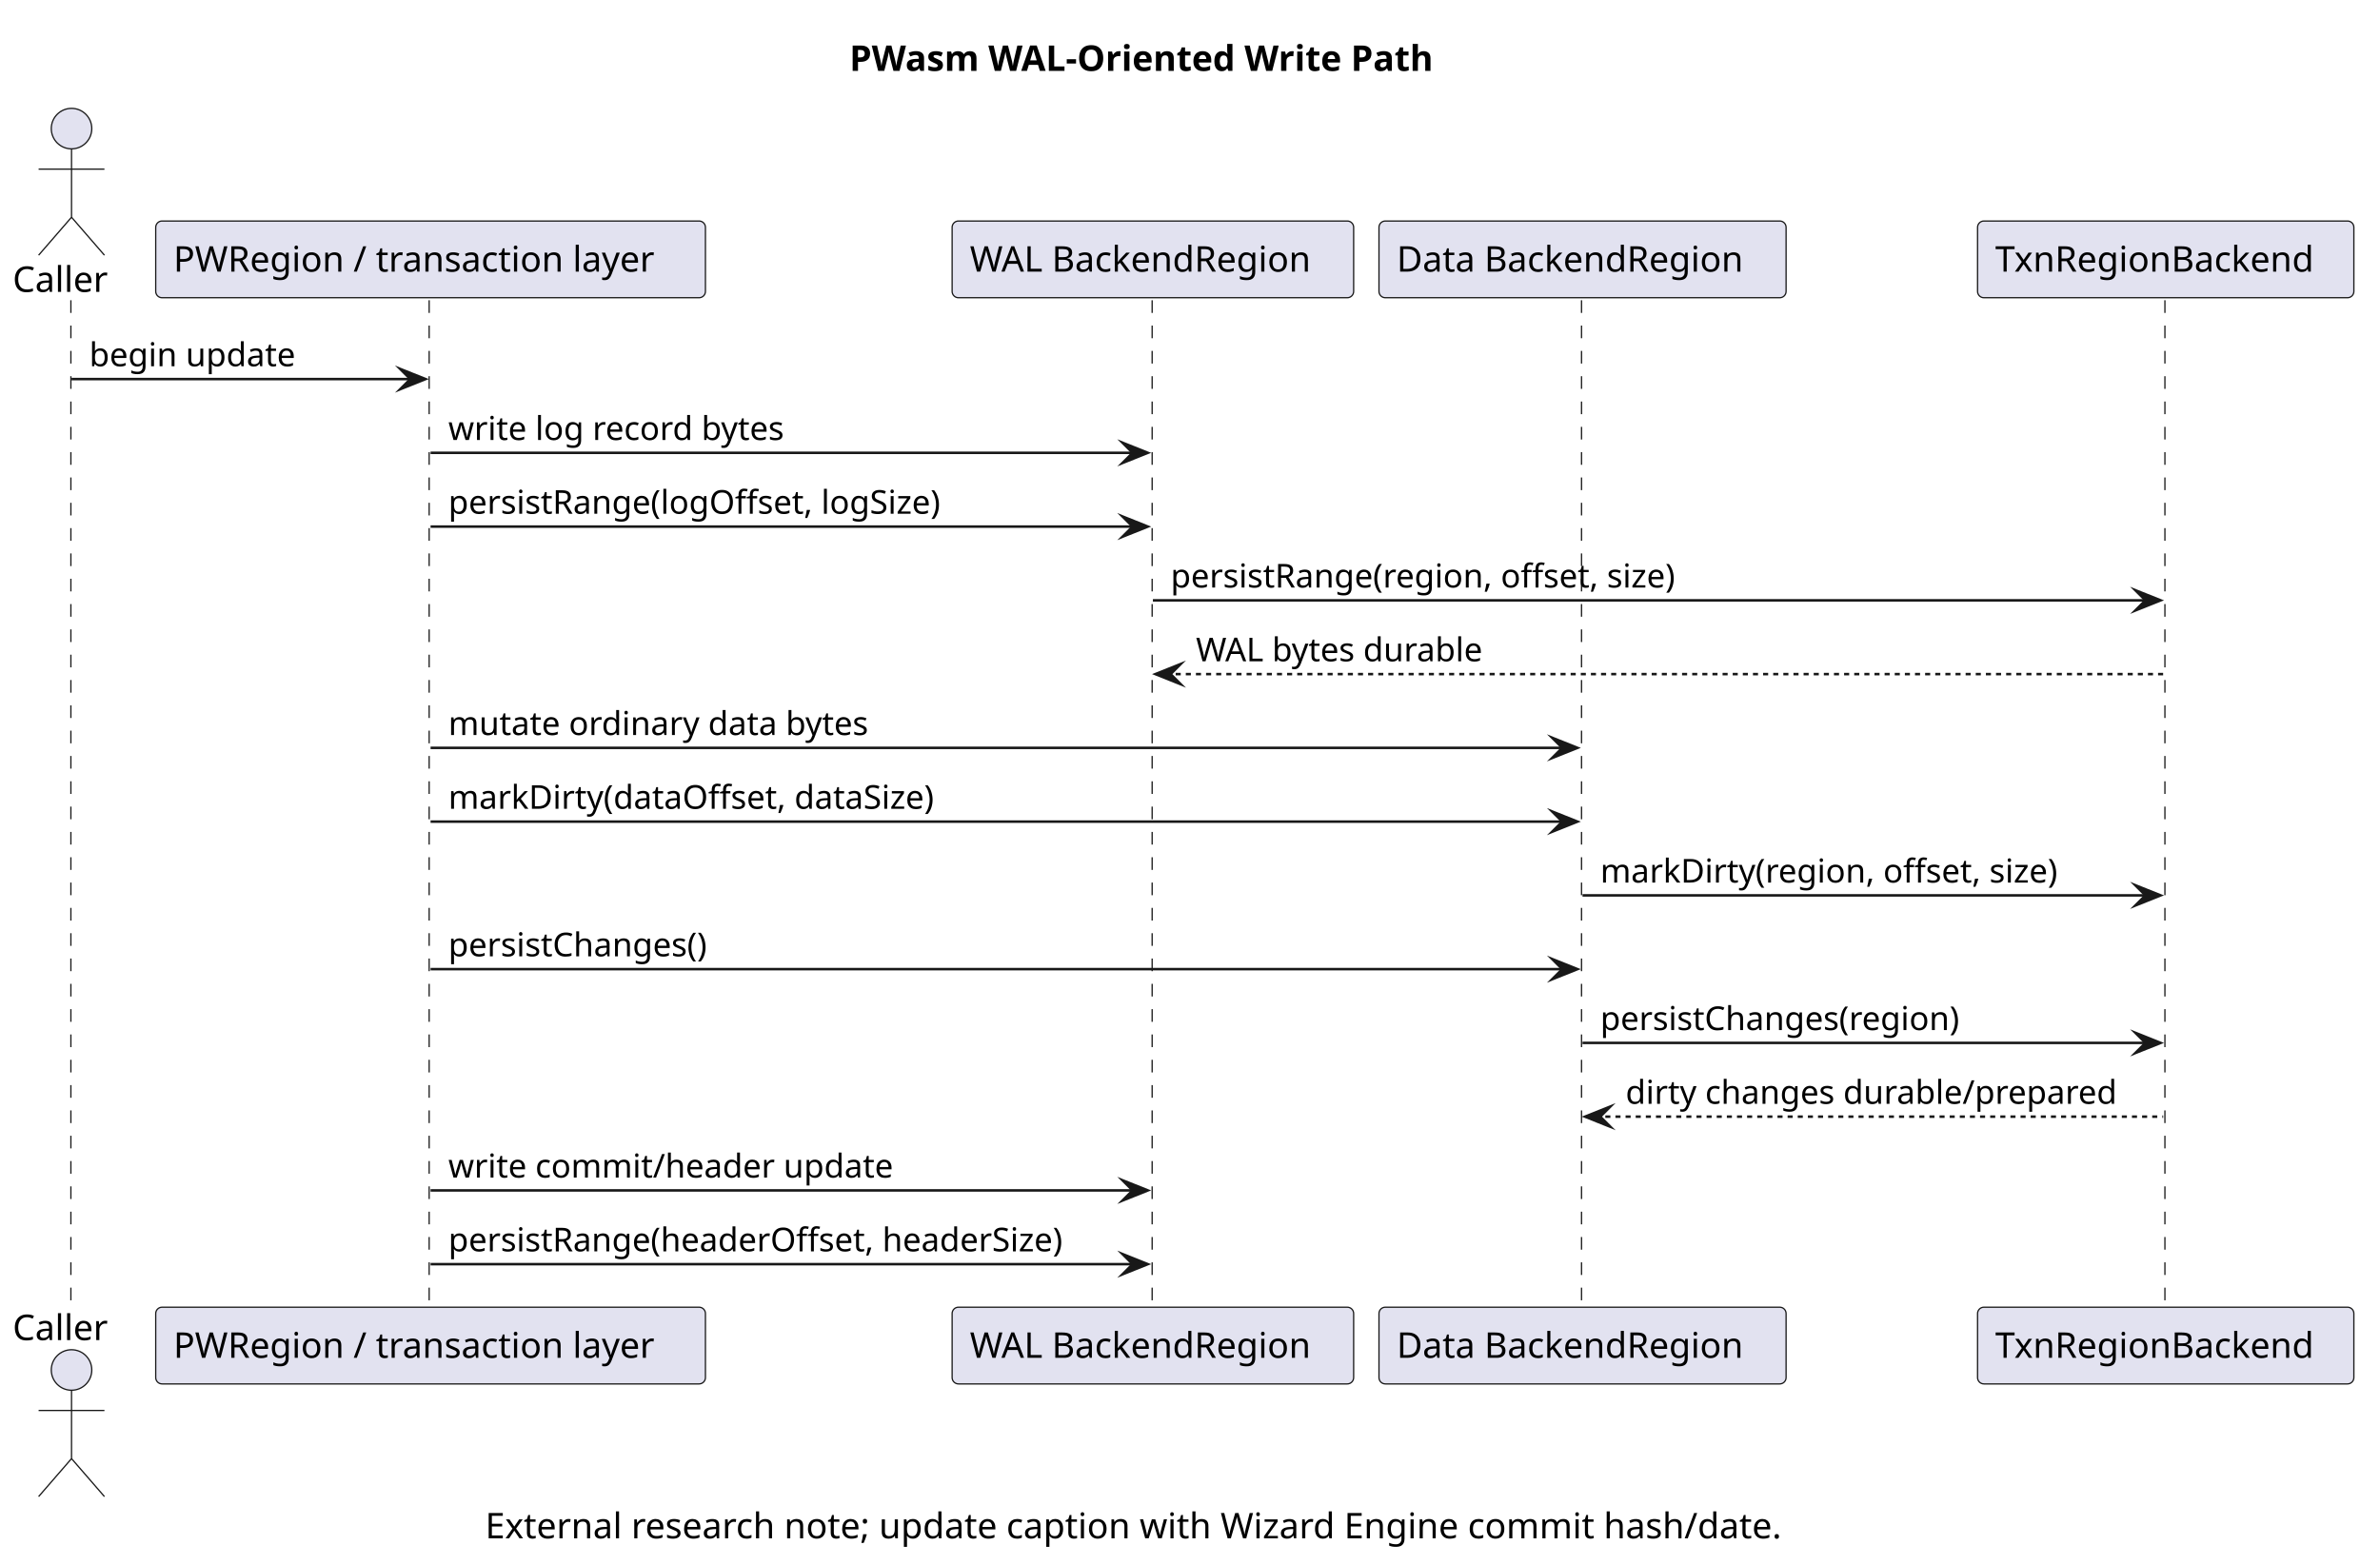
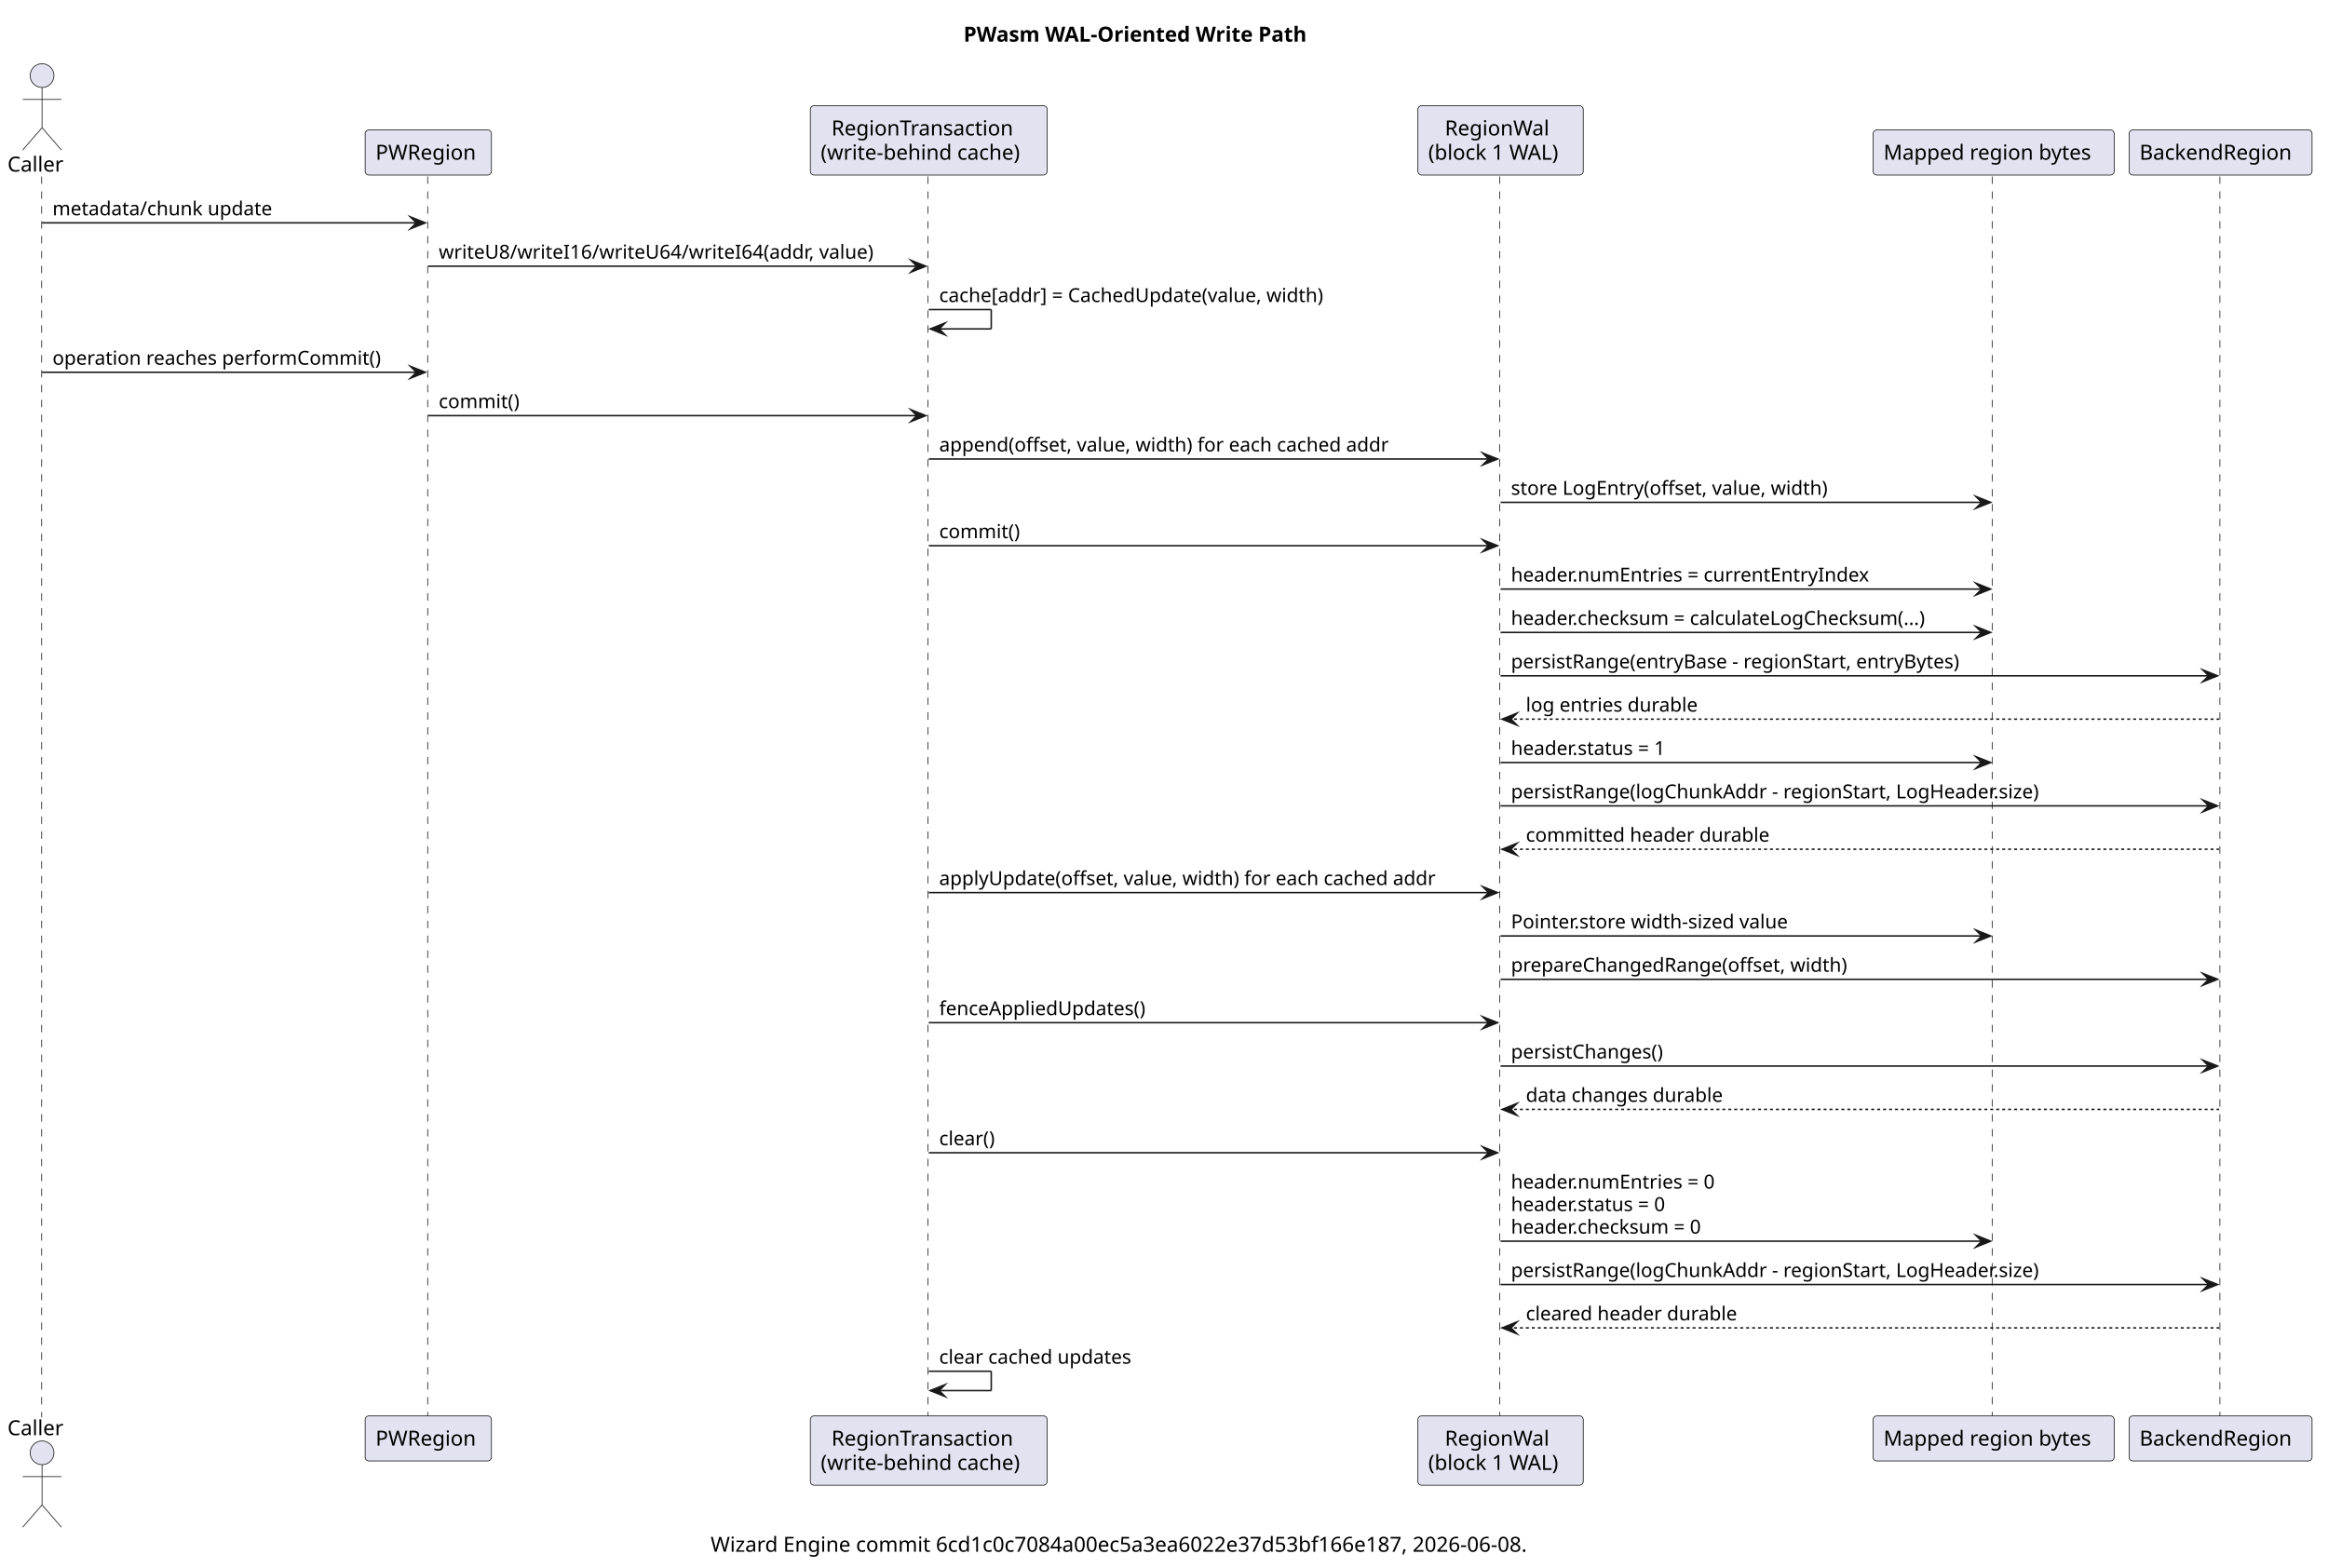
- <svg xmlns="http://www.w3.org/2000/svg" contentStyleType="text/css" data-diagram-type="SEQUENCE" height="618px" preserveAspectRatio="none" style="width:940px;height:618px;background:#FFFFFF;" version="1.1" viewBox="0 0 940 618" width="940px" zoomAndPan="magnify">
+ <svg xmlns="http://www.w3.org/2000/svg" contentStyleType="text/css" data-diagram-type="SEQUENCE" height="1053px" preserveAspectRatio="none" style="width:1564px;height:1053px;background:#FFFFFF;" version="1.1" viewBox="0 0 1564 1053" width="1564px" zoomAndPan="magnify">
  <defs />
  <g>
    <g class="title" data-source-line="3">
-       <text fill="#000000" font-family="sans-serif" font-size="14" font-weight="700" lengthAdjust="spacing" textLength="262.678" x="335.5" y="27.995">PWasm WAL-Oriented Write Path</text>
+       <text fill="#000000" font-family="sans-serif" font-size="14" font-weight="700" lengthAdjust="spacing" textLength="262.678" x="647.304" y="27.995">PWasm WAL-Oriented Write Path</text>
    </g>
    <g class="participant-lifeline" data-entity-uid="part1" data-qualified-name="Caller" data-source-line="6" id="part1-lifeline">
      <g>
-         <rect fill="#000000" fill-opacity="0" height="398.727" width="8" x="24.252" y="118.594" />
-         <line style="stroke:#181818;stroke-width:0.5;stroke-dasharray:5,5;" x1="28" x2="28" y1="118.594" y2="517.32" />
+         <rect fill="#000000" fill-opacity="0" height="833.719" width="8" x="24.252" y="118.594" />
+         <line style="stroke:#181818;stroke-width:0.5;stroke-dasharray:5,5;" x1="28" x2="28" y1="118.594" y2="952.312" />
      </g>
    </g>
    <g class="participant-lifeline" data-entity-uid="part2" data-qualified-name="PW" data-source-line="7" id="part2-lifeline">
      <g>
-         <rect fill="#000000" fill-opacity="0" height="398.727" width="8" x="166.061" y="118.594" />
-         <line style="stroke:#181818;stroke-width:0.5;stroke-dasharray:5,5;" x1="169.503" x2="169.503" y1="118.594" y2="517.32" />
-       </g>
-     </g>
-     <g class="participant-lifeline" data-entity-uid="part3" data-qualified-name="WALRegion" data-source-line="8" id="part3-lifeline">
-       <g>
-         <rect fill="#000000" fill-opacity="0" height="398.727" width="8" x="451.343" y="118.594" />
-         <line style="stroke:#181818;stroke-width:0.5;stroke-dasharray:5,5;" x1="455.05" x2="455.05" y1="118.594" y2="517.32" />
-       </g>
-     </g>
-     <g class="participant-lifeline" data-entity-uid="part4" data-qualified-name="DataRegion" data-source-line="9" id="part4-lifeline">
-       <g>
-         <rect fill="#000000" fill-opacity="0" height="398.727" width="8" x="621.034" y="118.594" />
-         <line style="stroke:#181818;stroke-width:0.5;stroke-dasharray:5,5;" x1="624.637" x2="624.637" y1="118.594" y2="517.32" />
-       </g>
-     </g>
-     <g class="participant-lifeline" data-entity-uid="part5" data-qualified-name="Backend" data-source-line="10" id="part5-lifeline">
-       <g>
-         <rect fill="#000000" fill-opacity="0" height="398.727" width="8" x="851.365" y="118.594" />
-         <line style="stroke:#181818;stroke-width:0.5;stroke-dasharray:5,5;" x1="855.051" x2="855.051" y1="118.594" y2="517.32" />
+         <rect fill="#000000" fill-opacity="0" height="833.719" width="8" x="283.743" y="118.594" />
+         <line style="stroke:#181818;stroke-width:0.5;stroke-dasharray:5,5;" x1="287.323" x2="287.323" y1="118.594" y2="952.312" />
+       </g>
+     </g>
+     <g class="participant-lifeline" data-entity-uid="part3" data-qualified-name="Txn" data-source-line="8" id="part3-lifeline">
+       <g>
+         <rect fill="#000000" fill-opacity="0" height="833.719" width="8" x="619.946" y="118.594" />
+         <line style="stroke:#181818;stroke-width:0.5;stroke-dasharray:5,5;" x1="623.393" x2="623.393" y1="118.594" y2="952.312" />
+       </g>
+     </g>
+     <g class="participant-lifeline" data-entity-uid="part4" data-qualified-name="WAL" data-source-line="9" id="part4-lifeline">
+       <g>
+         <rect fill="#000000" fill-opacity="0" height="833.719" width="8" x="1004.112" y="118.594" />
+         <line style="stroke:#181818;stroke-width:0.5;stroke-dasharray:5,5;" x1="1007.563" x2="1007.563" y1="118.594" y2="952.312" />
+       </g>
+     </g>
+     <g class="participant-lifeline" data-entity-uid="part5" data-qualified-name="Bytes" data-source-line="10" id="part5-lifeline">
+       <g>
+         <rect fill="#000000" fill-opacity="0" height="833.719" width="8" x="1335.377" y="118.594" />
+         <line style="stroke:#181818;stroke-width:0.5;stroke-dasharray:5,5;" x1="1338.385" x2="1338.385" y1="118.594" y2="952.312" />
+       </g>
+     </g>
+     <g class="participant-lifeline" data-entity-uid="part6" data-qualified-name="BackendRegion" data-source-line="11" id="part6-lifeline">
+       <g>
+         <rect fill="#000000" fill-opacity="0" height="833.719" width="8" x="1487.828" y="118.594" />
+         <line style="stroke:#181818;stroke-width:0.5;stroke-dasharray:5,5;" x1="1491.369" x2="1491.369" y1="118.594" y2="952.312" />
      </g>
    </g>
    <g class="participant participant-head" data-entity-uid="part1" data-qualified-name="Caller" data-source-line="6" id="part1-head">
      <text fill="#000000" font-family="sans-serif" font-size="14" lengthAdjust="spacing" textLength="40.503" x="5" y="115.292">Caller</text>
      <ellipse cx="28.252" cy="50.797" fill="#E2E2F0" rx="8" ry="8" style="stroke:#181818;stroke-width:0.5;" />
      <path d="M28.252,58.797 L28.252,85.797 M15.252,66.797 L41.252,66.797 M28.252,85.797 L15.252,100.797 M28.252,85.797 L41.252,100.797" fill="none" style="stroke:#181818;stroke-width:0.5;" />
    </g>
    <g class="participant participant-tail" data-entity-uid="part1" data-qualified-name="Caller" data-source-line="6" id="part1-tail">
-       <text fill="#000000" font-family="sans-serif" font-size="14" lengthAdjust="spacing" textLength="40.503" x="5" y="529.315">Caller</text>
-       <ellipse cx="28.252" cy="541.117" fill="#E2E2F0" rx="8" ry="8" style="stroke:#181818;stroke-width:0.5;" />
-       <path d="M28.252,549.117 L28.252,576.117 M15.252,557.117 L41.252,557.117 M28.252,576.117 L15.252,591.117 M28.252,576.117 L41.252,591.117" fill="none" style="stroke:#181818;stroke-width:0.5;" />
+       <text fill="#000000" font-family="sans-serif" font-size="14" lengthAdjust="spacing" textLength="40.503" x="5" y="964.308">Caller</text>
+       <ellipse cx="28.252" cy="976.109" fill="#E2E2F0" rx="8" ry="8" style="stroke:#181818;stroke-width:0.5;" />
+       <path d="M28.252,984.109 L28.252,1011.109 M15.252,992.109 L41.252,992.109 M28.252,1011.109 L15.252,1026.109 M28.252,1011.109 L41.252,1026.109" fill="none" style="stroke:#181818;stroke-width:0.5;" />
    </g>
    <g class="participant participant-head" data-entity-uid="part2" data-qualified-name="PW" data-source-line="7" id="part2-head">
-       <rect fill="#E2E2F0" height="30.297" rx="2.5" ry="2.5" style="stroke:#181818;stroke-width:0.5;" width="217.116" x="61.503" y="87.297" />
-       <text fill="#000000" font-family="sans-serif" font-size="14" lengthAdjust="spacing" textLength="203.116" x="68.503" y="107.292">PWRegion / transaction layer</text>
+       <rect fill="#E2E2F0" height="30.297" rx="2.5" ry="2.5" style="stroke:#181818;stroke-width:0.5;" width="84.841" x="245.323" y="87.297" />
+       <text fill="#000000" font-family="sans-serif" font-size="14" lengthAdjust="spacing" textLength="70.841" x="252.323" y="107.292">PWRegion</text>
    </g>
    <g class="participant participant-tail" data-entity-uid="part2" data-qualified-name="PW" data-source-line="7" id="part2-tail">
-       <rect fill="#E2E2F0" height="30.297" rx="2.5" ry="2.5" style="stroke:#181818;stroke-width:0.5;" width="217.116" x="61.503" y="516.32" />
-       <text fill="#000000" font-family="sans-serif" font-size="14" lengthAdjust="spacing" textLength="203.116" x="68.503" y="536.315">PWRegion / transaction layer</text>
-     </g>
-     <g class="participant participant-head" data-entity-uid="part3" data-qualified-name="WALRegion" data-source-line="8" id="part3-head">
-       <rect fill="#E2E2F0" height="30.297" rx="2.5" ry="2.5" style="stroke:#181818;stroke-width:0.5;" width="158.587" x="376.05" y="87.297" />
-       <text fill="#000000" font-family="sans-serif" font-size="14" lengthAdjust="spacing" textLength="144.587" x="383.05" y="107.292">WAL BackendRegion</text>
-     </g>
-     <g class="participant participant-tail" data-entity-uid="part3" data-qualified-name="WALRegion" data-source-line="8" id="part3-tail">
-       <rect fill="#E2E2F0" height="30.297" rx="2.5" ry="2.5" style="stroke:#181818;stroke-width:0.5;" width="158.587" x="376.05" y="516.32" />
-       <text fill="#000000" font-family="sans-serif" font-size="14" lengthAdjust="spacing" textLength="144.587" x="383.05" y="536.315">WAL BackendRegion</text>
-     </g>
-     <g class="participant participant-head" data-entity-uid="part4" data-qualified-name="DataRegion" data-source-line="9" id="part4-head">
-       <rect fill="#E2E2F0" height="30.297" rx="2.5" ry="2.5" style="stroke:#181818;stroke-width:0.5;" width="160.795" x="544.637" y="87.297" />
-       <text fill="#000000" font-family="sans-serif" font-size="14" lengthAdjust="spacing" textLength="146.795" x="551.637" y="107.292">Data BackendRegion</text>
-     </g>
-     <g class="participant participant-tail" data-entity-uid="part4" data-qualified-name="DataRegion" data-source-line="9" id="part4-tail">
-       <rect fill="#E2E2F0" height="30.297" rx="2.5" ry="2.5" style="stroke:#181818;stroke-width:0.5;" width="160.795" x="544.637" y="516.32" />
-       <text fill="#000000" font-family="sans-serif" font-size="14" lengthAdjust="spacing" textLength="146.795" x="551.637" y="536.315">Data BackendRegion</text>
-     </g>
-     <g class="participant participant-head" data-entity-uid="part5" data-qualified-name="Backend" data-source-line="10" id="part5-head">
-       <rect fill="#E2E2F0" height="30.297" rx="2.5" ry="2.5" style="stroke:#181818;stroke-width:0.5;" width="148.627" x="781.051" y="87.297" />
-       <text fill="#000000" font-family="sans-serif" font-size="14" lengthAdjust="spacing" textLength="134.627" x="788.051" y="107.292">TxnRegionBackend</text>
-     </g>
-     <g class="participant participant-tail" data-entity-uid="part5" data-qualified-name="Backend" data-source-line="10" id="part5-tail">
-       <rect fill="#E2E2F0" height="30.297" rx="2.5" ry="2.5" style="stroke:#181818;stroke-width:0.5;" width="148.627" x="781.051" y="516.32" />
-       <text fill="#000000" font-family="sans-serif" font-size="14" lengthAdjust="spacing" textLength="134.627" x="788.051" y="536.315">TxnRegionBackend</text>
-     </g>
-     <g class="message" data-entity-1="part1" data-entity-2="part2" data-source-line="12" id="msg1">
-       <polygon fill="#181818" points="158.061,145.727,168.061,149.727,158.061,153.727,162.061,149.727" style="stroke:#181818;stroke-width:1;stroke-linejoin:miter;stroke-miterlimit:10;" />
-       <line style="stroke:#181818;stroke-width:1;" x1="28.252" x2="164.061" y1="149.727" y2="149.727" />
-       <text fill="#000000" font-family="sans-serif" font-size="13" lengthAdjust="spacing" textLength="86.29" x="35.252" y="144.661">begin update</text>
+       <rect fill="#E2E2F0" height="30.297" rx="2.5" ry="2.5" style="stroke:#181818;stroke-width:0.5;" width="84.841" x="245.323" y="951.312" />
+       <text fill="#000000" font-family="sans-serif" font-size="14" lengthAdjust="spacing" textLength="70.841" x="252.323" y="971.308">PWRegion</text>
+     </g>
+     <g class="participant participant-head" data-entity-uid="part3" data-qualified-name="Txn" data-source-line="8" id="part3-head">
+       <rect fill="#E2E2F0" height="46.594" rx="2.5" ry="2.5" style="stroke:#181818;stroke-width:0.5;" width="159.106" x="544.393" y="71" />
+       <text fill="#000000" font-family="sans-serif" font-size="14" lengthAdjust="spacing" textLength="130.703" x="558.595" y="90.995">RegionTransaction</text>
+       <text fill="#000000" font-family="sans-serif" font-size="14" lengthAdjust="spacing" textLength="145.106" x="551.393" y="107.292">(write-behind cache)</text>
+     </g>
+     <g class="participant participant-tail" data-entity-uid="part3" data-qualified-name="Txn" data-source-line="8" id="part3-tail">
+       <rect fill="#E2E2F0" height="46.594" rx="2.5" ry="2.5" style="stroke:#181818;stroke-width:0.5;" width="159.106" x="544.393" y="951.312" />
+       <text fill="#000000" font-family="sans-serif" font-size="14" lengthAdjust="spacing" textLength="130.703" x="558.595" y="971.308">RegionTransaction</text>
+       <text fill="#000000" font-family="sans-serif" font-size="14" lengthAdjust="spacing" textLength="145.106" x="551.393" y="987.605">(write-behind cache)</text>
+     </g>
+     <g class="participant participant-head" data-entity-uid="part4" data-qualified-name="WAL" data-source-line="9" id="part4-head">
+       <rect fill="#E2E2F0" height="46.594" rx="2.5" ry="2.5" style="stroke:#181818;stroke-width:0.5;" width="111.098" x="952.563" y="71" />
+       <text fill="#000000" font-family="sans-serif" font-size="14" lengthAdjust="spacing" textLength="74.867" x="970.679" y="90.995">RegionWal</text>
+       <text fill="#000000" font-family="sans-serif" font-size="14" lengthAdjust="spacing" textLength="97.098" x="959.563" y="107.292">(block 1 WAL)</text>
+     </g>
+     <g class="participant participant-tail" data-entity-uid="part4" data-qualified-name="WAL" data-source-line="9" id="part4-tail">
+       <rect fill="#E2E2F0" height="46.594" rx="2.5" ry="2.5" style="stroke:#181818;stroke-width:0.5;" width="111.098" x="952.563" y="951.312" />
+       <text fill="#000000" font-family="sans-serif" font-size="14" lengthAdjust="spacing" textLength="74.867" x="970.679" y="971.308">RegionWal</text>
+       <text fill="#000000" font-family="sans-serif" font-size="14" lengthAdjust="spacing" textLength="97.098" x="959.563" y="987.605">(block 1 WAL)</text>
+     </g>
+     <g class="participant participant-head" data-entity-uid="part5" data-qualified-name="Bytes" data-source-line="10" id="part5-head">
+       <rect fill="#E2E2F0" height="30.297" rx="2.5" ry="2.5" style="stroke:#181818;stroke-width:0.5;" width="161.984" x="1258.385" y="87.297" />
+       <text fill="#000000" font-family="sans-serif" font-size="14" lengthAdjust="spacing" textLength="147.984" x="1265.385" y="107.292">Mapped region bytes</text>
+     </g>
+     <g class="participant participant-tail" data-entity-uid="part5" data-qualified-name="Bytes" data-source-line="10" id="part5-tail">
+       <rect fill="#E2E2F0" height="30.297" rx="2.5" ry="2.5" style="stroke:#181818;stroke-width:0.5;" width="161.984" x="1258.385" y="951.312" />
+       <text fill="#000000" font-family="sans-serif" font-size="14" lengthAdjust="spacing" textLength="147.984" x="1265.385" y="971.308">Mapped region bytes</text>
+     </g>
+     <g class="participant participant-head" data-entity-uid="part6" data-qualified-name="BackendRegion" data-source-line="11" id="part6-head">
+       <rect fill="#E2E2F0" height="30.297" rx="2.5" ry="2.5" style="stroke:#181818;stroke-width:0.5;" width="122.917" x="1430.369" y="87.297" />
+       <text fill="#000000" font-family="sans-serif" font-size="14" lengthAdjust="spacing" textLength="108.917" x="1437.369" y="107.292">BackendRegion</text>
+     </g>
+     <g class="participant participant-tail" data-entity-uid="part6" data-qualified-name="BackendRegion" data-source-line="11" id="part6-tail">
+       <rect fill="#E2E2F0" height="30.297" rx="2.5" ry="2.5" style="stroke:#181818;stroke-width:0.5;" width="122.917" x="1430.369" y="951.312" />
+       <text fill="#000000" font-family="sans-serif" font-size="14" lengthAdjust="spacing" textLength="108.917" x="1437.369" y="971.308">BackendRegion</text>
+     </g>
+     <g class="message" data-entity-1="part1" data-entity-2="part2" data-source-line="13" id="msg1">
+       <polygon fill="#181818" points="275.743,145.727,285.743,149.727,275.743,153.727,279.743,149.727" style="stroke:#181818;stroke-width:1;stroke-linejoin:miter;stroke-miterlimit:10;" />
+       <line style="stroke:#181818;stroke-width:1;" x1="28.252" x2="281.743" y1="149.727" y2="149.727" />
+       <text fill="#000000" font-family="sans-serif" font-size="13" lengthAdjust="spacing" textLength="156.717" x="35.252" y="144.661">metadata/chunk update</text>
    </g>
    <g class="message" data-entity-1="part2" data-entity-2="part3" data-source-line="14" id="msg2">
-       <polygon fill="#181818" points="443.343,174.859,453.343,178.859,443.343,182.859,447.343,178.859" style="stroke:#181818;stroke-width:1;stroke-linejoin:miter;stroke-miterlimit:10;" />
-       <line style="stroke:#181818;stroke-width:1;" x1="170.061" x2="449.343" y1="178.859" y2="178.859" />
-       <text fill="#000000" font-family="sans-serif" font-size="13" lengthAdjust="spacing" textLength="142.752" x="177.061" y="173.793">write log record bytes</text>
-     </g>
-     <g class="message" data-entity-1="part2" data-entity-2="part3" data-source-line="15" id="msg3">
-       <polygon fill="#181818" points="443.343,203.992,453.343,207.992,443.343,211.992,447.343,207.992" style="stroke:#181818;stroke-width:1;stroke-linejoin:miter;stroke-miterlimit:10;" />
-       <line style="stroke:#181818;stroke-width:1;" x1="170.061" x2="449.343" y1="207.992" y2="207.992" />
-       <text fill="#000000" font-family="sans-serif" font-size="13" lengthAdjust="spacing" textLength="209.32" x="177.061" y="202.926">persistRange(logOffset, logSize)</text>
-     </g>
-     <g class="message" data-entity-1="part3" data-entity-2="part5" data-source-line="16" id="msg4">
-       <polygon fill="#181818" points="843.365,233.125,853.365,237.125,843.365,241.125,847.365,237.125" style="stroke:#181818;stroke-width:1;stroke-linejoin:miter;stroke-miterlimit:10;" />
-       <line style="stroke:#181818;stroke-width:1;" x1="455.343" x2="849.365" y1="237.125" y2="237.125" />
-       <text fill="#000000" font-family="sans-serif" font-size="13" lengthAdjust="spacing" textLength="215.592" x="462.343" y="232.059">persistRange(region, offset, size)</text>
-     </g>
-     <g class="message" data-entity-1="part5" data-entity-2="part3" data-source-line="17" id="msg5">
-       <polygon fill="#181818" points="466.343,262.258,456.343,266.258,466.343,270.258,462.343,266.258" style="stroke:#181818;stroke-width:1;stroke-linejoin:miter;stroke-miterlimit:10;" />
-       <line style="stroke:#181818;stroke-width:1;stroke-dasharray:2,2;" x1="460.343" x2="854.365" y1="266.258" y2="266.258" />
-       <text fill="#000000" font-family="sans-serif" font-size="13" lengthAdjust="spacing" textLength="122.732" x="472.343" y="261.192">WAL bytes durable</text>
-     </g>
-     <g class="message" data-entity-1="part2" data-entity-2="part4" data-source-line="19" id="msg6">
-       <polygon fill="#181818" points="613.034,291.391,623.034,295.391,613.034,299.391,617.034,295.391" style="stroke:#181818;stroke-width:1;stroke-linejoin:miter;stroke-miterlimit:10;" />
-       <line style="stroke:#181818;stroke-width:1;" x1="170.061" x2="619.034" y1="295.391" y2="295.391" />
-       <text fill="#000000" font-family="sans-serif" font-size="13" lengthAdjust="spacing" textLength="178.959" x="177.061" y="290.325">mutate ordinary data bytes</text>
-     </g>
-     <g class="message" data-entity-1="part2" data-entity-2="part4" data-source-line="20" id="msg7">
-       <polygon fill="#181818" points="613.034,320.523,623.034,324.523,613.034,328.523,617.034,324.523" style="stroke:#181818;stroke-width:1;stroke-linejoin:miter;stroke-miterlimit:10;" />
-       <line style="stroke:#181818;stroke-width:1;" x1="170.061" x2="619.034" y1="324.523" y2="324.523" />
-       <text fill="#000000" font-family="sans-serif" font-size="13" lengthAdjust="spacing" textLength="208.171" x="177.061" y="319.457">markDirty(dataOffset, dataSize)</text>
-     </g>
-     <g class="message" data-entity-1="part4" data-entity-2="part5" data-source-line="21" id="msg8">
-       <polygon fill="#181818" points="843.365,349.656,853.365,353.656,843.365,357.656,847.365,353.656" style="stroke:#181818;stroke-width:1;stroke-linejoin:miter;stroke-miterlimit:10;" />
-       <line style="stroke:#181818;stroke-width:1;" x1="625.034" x2="849.365" y1="353.656" y2="353.656" />
-       <text fill="#000000" font-family="sans-serif" font-size="13" lengthAdjust="spacing" textLength="195.514" x="632.034" y="348.59">markDirty(region, offset, size)</text>
-     </g>
-     <g class="message" data-entity-1="part2" data-entity-2="part4" data-source-line="23" id="msg9">
-       <polygon fill="#181818" points="613.034,378.789,623.034,382.789,613.034,386.789,617.034,382.789" style="stroke:#181818;stroke-width:1;stroke-linejoin:miter;stroke-miterlimit:10;" />
-       <line style="stroke:#181818;stroke-width:1;" x1="170.061" x2="619.034" y1="382.789" y2="382.789" />
-       <text fill="#000000" font-family="sans-serif" font-size="13" lengthAdjust="spacing" textLength="110.538" x="177.061" y="377.723">persistChanges()</text>
-     </g>
-     <g class="message" data-entity-1="part4" data-entity-2="part5" data-source-line="24" id="msg10">
-       <polygon fill="#181818" points="843.365,407.922,853.365,411.922,843.365,415.922,847.365,411.922" style="stroke:#181818;stroke-width:1;stroke-linejoin:miter;stroke-miterlimit:10;" />
-       <line style="stroke:#181818;stroke-width:1;" x1="625.034" x2="849.365" y1="411.922" y2="411.922" />
-       <text fill="#000000" font-family="sans-serif" font-size="13" lengthAdjust="spacing" textLength="151.938" x="632.034" y="406.856">persistChanges(region)</text>
-     </g>
-     <g class="message" data-entity-1="part5" data-entity-2="part4" data-source-line="25" id="msg11">
-       <polygon fill="#181818" points="636.034,437.055,626.034,441.055,636.034,445.055,632.034,441.055" style="stroke:#181818;stroke-width:1;stroke-linejoin:miter;stroke-miterlimit:10;" />
-       <line style="stroke:#181818;stroke-width:1;stroke-dasharray:2,2;" x1="630.034" x2="854.365" y1="441.055" y2="441.055" />
-       <text fill="#000000" font-family="sans-serif" font-size="13" lengthAdjust="spacing" textLength="206.331" x="642.034" y="435.989">dirty changes durable/prepared</text>
-     </g>
-     <g class="message" data-entity-1="part2" data-entity-2="part3" data-source-line="27" id="msg12">
-       <polygon fill="#181818" points="443.343,466.188,453.343,470.188,443.343,474.188,447.343,470.188" style="stroke:#181818;stroke-width:1;stroke-linejoin:miter;stroke-miterlimit:10;" />
-       <line style="stroke:#181818;stroke-width:1;" x1="170.061" x2="449.343" y1="470.188" y2="470.188" />
-       <text fill="#000000" font-family="sans-serif" font-size="13" lengthAdjust="spacing" textLength="186.069" x="177.061" y="465.122">write commit/header update</text>
-     </g>
-     <g class="message" data-entity-1="part2" data-entity-2="part3" data-source-line="28" id="msg13">
-       <polygon fill="#181818" points="443.343,495.32,453.343,499.32,443.343,503.32,447.343,499.32" style="stroke:#181818;stroke-width:1;stroke-linejoin:miter;stroke-miterlimit:10;" />
-       <line style="stroke:#181818;stroke-width:1;" x1="170.061" x2="449.343" y1="499.32" y2="499.32" />
-       <text fill="#000000" font-family="sans-serif" font-size="13" lengthAdjust="spacing" textLength="261.282" x="177.061" y="494.254">persistRange(headerOffset, headerSize)</text>
+       <polygon fill="#181818" points="611.946,174.859,621.946,178.859,611.946,182.859,615.946,178.859" style="stroke:#181818;stroke-width:1;stroke-linejoin:miter;stroke-miterlimit:10;" />
+       <line style="stroke:#181818;stroke-width:1;" x1="287.743" x2="617.946" y1="178.859" y2="178.859" />
+       <text fill="#000000" font-family="sans-serif" font-size="13" lengthAdjust="spacing" textLength="312.203" x="294.743" y="173.793">writeU8/writeI16/writeU64/writeI64(addr, value)</text>
+     </g>
+     <g class="message" data-entity-1="part3" data-entity-2="part3" data-source-line="15" id="msg3">
+       <line style="stroke:#181818;stroke-width:1;" x1="623.946" x2="665.946" y1="207.992" y2="207.992" />
+       <line style="stroke:#181818;stroke-width:1;" x1="665.946" x2="665.946" y1="207.992" y2="220.992" />
+       <line style="stroke:#181818;stroke-width:1;" x1="624.946" x2="665.946" y1="220.992" y2="220.992" />
+       <polygon fill="#181818" points="634.946,216.992,624.946,220.992,634.946,224.992,630.946,220.992" style="stroke:#181818;stroke-width:1;stroke-linejoin:miter;stroke-miterlimit:10;" />
+       <text fill="#000000" font-family="sans-serif" font-size="13" lengthAdjust="spacing" textLength="283.125" x="630.946" y="202.926">cache[addr] = CachedUpdate(value, width)</text>
+     </g>
+     <g class="message" data-entity-1="part1" data-entity-2="part2" data-source-line="17" id="msg4">
+       <polygon fill="#181818" points="275.743,246.125,285.743,250.125,275.743,254.125,279.743,250.125" style="stroke:#181818;stroke-width:1;stroke-linejoin:miter;stroke-miterlimit:10;" />
+       <line style="stroke:#181818;stroke-width:1;" x1="28.252" x2="281.743" y1="250.125" y2="250.125" />
+       <text fill="#000000" font-family="sans-serif" font-size="13" lengthAdjust="spacing" textLength="235.492" x="35.252" y="245.059">operation reaches performCommit()</text>
+     </g>
+     <g class="message" data-entity-1="part2" data-entity-2="part3" data-source-line="18" id="msg5">
+       <polygon fill="#181818" points="611.946,275.258,621.946,279.258,611.946,283.258,615.946,279.258" style="stroke:#181818;stroke-width:1;stroke-linejoin:miter;stroke-miterlimit:10;" />
+       <line style="stroke:#181818;stroke-width:1;" x1="287.743" x2="617.946" y1="279.258" y2="279.258" />
+       <text fill="#000000" font-family="sans-serif" font-size="13" lengthAdjust="spacing" textLength="59.281" x="294.743" y="274.192">commit()</text>
+     </g>
+     <g class="message" data-entity-1="part3" data-entity-2="part4" data-source-line="20" id="msg6">
+       <polygon fill="#181818" points="996.112,304.391,1006.112,308.391,996.112,312.391,1000.112,308.391" style="stroke:#181818;stroke-width:1;stroke-linejoin:miter;stroke-miterlimit:10;" />
+       <line style="stroke:#181818;stroke-width:1;" x1="623.946" x2="1002.112" y1="308.391" y2="308.391" />
+       <text fill="#000000" font-family="sans-serif" font-size="13" lengthAdjust="spacing" textLength="326.269" x="630.946" y="303.325">append(offset, value, width) for each cached addr</text>
+     </g>
+     <g class="message" data-entity-1="part4" data-entity-2="part5" data-source-line="21" id="msg7">
+       <polygon fill="#181818" points="1327.377,333.523,1337.377,337.523,1327.377,341.523,1331.377,337.523" style="stroke:#181818;stroke-width:1;stroke-linejoin:miter;stroke-miterlimit:10;" />
+       <line style="stroke:#181818;stroke-width:1;" x1="1008.112" x2="1333.377" y1="337.523" y2="337.523" />
+       <text fill="#000000" font-family="sans-serif" font-size="13" lengthAdjust="spacing" textLength="230.325" x="1015.112" y="332.457">store LogEntry(offset, value, width)</text>
+     </g>
+     <g class="message" data-entity-1="part3" data-entity-2="part4" data-source-line="23" id="msg8">
+       <polygon fill="#181818" points="996.112,362.656,1006.112,366.656,996.112,370.656,1000.112,366.656" style="stroke:#181818;stroke-width:1;stroke-linejoin:miter;stroke-miterlimit:10;" />
+       <line style="stroke:#181818;stroke-width:1;" x1="623.946" x2="1002.112" y1="366.656" y2="366.656" />
+       <text fill="#000000" font-family="sans-serif" font-size="13" lengthAdjust="spacing" textLength="59.281" x="630.946" y="361.59">commit()</text>
+     </g>
+     <g class="message" data-entity-1="part4" data-entity-2="part5" data-source-line="24" id="msg9">
+       <polygon fill="#181818" points="1327.377,391.789,1337.377,395.789,1327.377,399.789,1331.377,395.789" style="stroke:#181818;stroke-width:1;stroke-linejoin:miter;stroke-miterlimit:10;" />
+       <line style="stroke:#181818;stroke-width:1;" x1="1008.112" x2="1333.377" y1="395.789" y2="395.789" />
+       <text fill="#000000" font-family="sans-serif" font-size="13" lengthAdjust="spacing" textLength="261.523" x="1015.112" y="390.723">header.numEntries = currentEntryIndex</text>
+     </g>
+     <g class="message" data-entity-1="part4" data-entity-2="part5" data-source-line="25" id="msg10">
+       <polygon fill="#181818" points="1327.377,420.922,1337.377,424.922,1327.377,428.922,1331.377,424.922" style="stroke:#181818;stroke-width:1;stroke-linejoin:miter;stroke-miterlimit:10;" />
+       <line style="stroke:#181818;stroke-width:1;" x1="1008.112" x2="1333.377" y1="424.922" y2="424.922" />
+       <text fill="#000000" font-family="sans-serif" font-size="13" lengthAdjust="spacing" textLength="307.265" x="1015.112" y="419.856">header.checksum = calculateLogChecksum(...)</text>
+     </g>
+     <g class="message" data-entity-1="part4" data-entity-2="part6" data-source-line="26" id="msg11">
+       <polygon fill="#181818" points="1479.828,450.055,1489.828,454.055,1479.828,458.055,1483.828,454.055" style="stroke:#181818;stroke-width:1;stroke-linejoin:miter;stroke-miterlimit:10;" />
+       <line style="stroke:#181818;stroke-width:1;" x1="1008.112" x2="1485.828" y1="454.055" y2="454.055" />
+       <text fill="#000000" font-family="sans-serif" font-size="13" lengthAdjust="spacing" textLength="326.739" x="1015.112" y="448.989">persistRange(entryBase - regionStart, entryBytes)</text>
+     </g>
+     <g class="message" data-entity-1="part6" data-entity-2="part4" data-source-line="27" id="msg12">
+       <polygon fill="#181818" points="1019.112,479.188,1009.112,483.188,1019.112,487.188,1015.112,483.188" style="stroke:#181818;stroke-width:1;stroke-linejoin:miter;stroke-miterlimit:10;" />
+       <line style="stroke:#181818;stroke-width:1;stroke-dasharray:2,2;" x1="1013.112" x2="1490.828" y1="483.188" y2="483.188" />
+       <text fill="#000000" font-family="sans-serif" font-size="13" lengthAdjust="spacing" textLength="122.808" x="1025.112" y="478.122">log entries durable</text>
+     </g>
+     <g class="message" data-entity-1="part4" data-entity-2="part5" data-source-line="28" id="msg13">
+       <polygon fill="#181818" points="1327.377,508.32,1337.377,512.32,1327.377,516.32,1331.377,512.32" style="stroke:#181818;stroke-width:1;stroke-linejoin:miter;stroke-miterlimit:10;" />
+       <line style="stroke:#181818;stroke-width:1;" x1="1008.112" x2="1333.377" y1="512.32" y2="512.32" />
+       <text fill="#000000" font-family="sans-serif" font-size="13" lengthAdjust="spacing" textLength="117.305" x="1015.112" y="507.254">header.status = 1</text>
+     </g>
+     <g class="message" data-entity-1="part4" data-entity-2="part6" data-source-line="29" id="msg14">
+       <polygon fill="#181818" points="1479.828,537.453,1489.828,541.453,1479.828,545.453,1483.828,541.453" style="stroke:#181818;stroke-width:1;stroke-linejoin:miter;stroke-miterlimit:10;" />
+       <line style="stroke:#181818;stroke-width:1;" x1="1008.112" x2="1485.828" y1="541.453" y2="541.453" />
+       <text fill="#000000" font-family="sans-serif" font-size="13" lengthAdjust="spacing" textLength="381.862" x="1015.112" y="536.387">persistRange(logChunkAddr - regionStart, LogHeader.size)</text>
+     </g>
+     <g class="message" data-entity-1="part6" data-entity-2="part4" data-source-line="30" id="msg15">
+       <polygon fill="#181818" points="1019.112,566.586,1009.112,570.586,1019.112,574.586,1015.112,570.586" style="stroke:#181818;stroke-width:1;stroke-linejoin:miter;stroke-miterlimit:10;" />
+       <line style="stroke:#181818;stroke-width:1;stroke-dasharray:2,2;" x1="1013.112" x2="1490.828" y1="570.586" y2="570.586" />
+       <text fill="#000000" font-family="sans-serif" font-size="13" lengthAdjust="spacing" textLength="174.211" x="1025.112" y="565.52">committed header durable</text>
+     </g>
+     <g class="message" data-entity-1="part3" data-entity-2="part4" data-source-line="32" id="msg16">
+       <polygon fill="#181818" points="996.112,595.719,1006.112,599.719,996.112,603.719,1000.112,599.719" style="stroke:#181818;stroke-width:1;stroke-linejoin:miter;stroke-miterlimit:10;" />
+       <line style="stroke:#181818;stroke-width:1;" x1="623.946" x2="1002.112" y1="599.719" y2="599.719" />
+       <text fill="#000000" font-family="sans-serif" font-size="13" lengthAdjust="spacing" textLength="360.166" x="630.946" y="594.653">applyUpdate(offset, value, width) for each cached addr</text>
+     </g>
+     <g class="message" data-entity-1="part4" data-entity-2="part5" data-source-line="33" id="msg17">
+       <polygon fill="#181818" points="1327.377,624.852,1337.377,628.852,1327.377,632.852,1331.377,628.852" style="stroke:#181818;stroke-width:1;stroke-linejoin:miter;stroke-miterlimit:10;" />
+       <line style="stroke:#181818;stroke-width:1;" x1="1008.112" x2="1333.377" y1="628.852" y2="628.852" />
+       <text fill="#000000" font-family="sans-serif" font-size="13" lengthAdjust="spacing" textLength="201.138" x="1015.112" y="623.786">Pointer.store width-sized value</text>
+     </g>
+     <g class="message" data-entity-1="part4" data-entity-2="part6" data-source-line="34" id="msg18">
+       <polygon fill="#181818" points="1479.828,653.984,1489.828,657.984,1479.828,661.984,1483.828,657.984" style="stroke:#181818;stroke-width:1;stroke-linejoin:miter;stroke-miterlimit:10;" />
+       <line style="stroke:#181818;stroke-width:1;" x1="1008.112" x2="1485.828" y1="657.984" y2="657.984" />
+       <text fill="#000000" font-family="sans-serif" font-size="13" lengthAdjust="spacing" textLength="241.884" x="1015.112" y="652.918">prepareChangedRange(offset, width)</text>
+     </g>
+     <g class="message" data-entity-1="part3" data-entity-2="part4" data-source-line="36" id="msg19">
+       <polygon fill="#181818" points="996.112,683.117,1006.112,687.117,996.112,691.117,1000.112,687.117" style="stroke:#181818;stroke-width:1;stroke-linejoin:miter;stroke-miterlimit:10;" />
+       <line style="stroke:#181818;stroke-width:1;" x1="623.946" x2="1002.112" y1="687.117" y2="687.117" />
+       <text fill="#000000" font-family="sans-serif" font-size="13" lengthAdjust="spacing" textLength="148.827" x="630.946" y="682.051">fenceAppliedUpdates()</text>
+     </g>
+     <g class="message" data-entity-1="part4" data-entity-2="part6" data-source-line="37" id="msg20">
+       <polygon fill="#181818" points="1479.828,712.25,1489.828,716.25,1479.828,720.25,1483.828,716.25" style="stroke:#181818;stroke-width:1;stroke-linejoin:miter;stroke-miterlimit:10;" />
+       <line style="stroke:#181818;stroke-width:1;" x1="1008.112" x2="1485.828" y1="716.25" y2="716.25" />
+       <text fill="#000000" font-family="sans-serif" font-size="13" lengthAdjust="spacing" textLength="110.538" x="1015.112" y="711.184">persistChanges()</text>
+     </g>
+     <g class="message" data-entity-1="part6" data-entity-2="part4" data-source-line="38" id="msg21">
+       <polygon fill="#181818" points="1019.112,741.383,1009.112,745.383,1019.112,749.383,1015.112,745.383" style="stroke:#181818;stroke-width:1;stroke-linejoin:miter;stroke-miterlimit:10;" />
+       <line style="stroke:#181818;stroke-width:1;stroke-dasharray:2,2;" x1="1013.112" x2="1490.828" y1="745.383" y2="745.383" />
+       <text fill="#000000" font-family="sans-serif" font-size="13" lengthAdjust="spacing" textLength="141.826" x="1025.112" y="740.317">data changes durable</text>
+     </g>
+     <g class="message" data-entity-1="part3" data-entity-2="part4" data-source-line="40" id="msg22">
+       <polygon fill="#181818" points="996.112,770.516,1006.112,774.516,996.112,778.516,1000.112,774.516" style="stroke:#181818;stroke-width:1;stroke-linejoin:miter;stroke-miterlimit:10;" />
+       <line style="stroke:#181818;stroke-width:1;" x1="623.946" x2="1002.112" y1="774.516" y2="774.516" />
+       <text fill="#000000" font-family="sans-serif" font-size="13" lengthAdjust="spacing" textLength="42.212" x="630.946" y="769.45">clear()</text>
+     </g>
+     <g class="message" data-entity-1="part4" data-entity-2="part5" data-source-line="41" id="msg23">
+       <polygon fill="#181818" points="1327.377,829.914,1337.377,833.914,1327.377,837.914,1331.377,833.914" style="stroke:#181818;stroke-width:1;stroke-linejoin:miter;stroke-miterlimit:10;" />
+       <line style="stroke:#181818;stroke-width:1;" x1="1008.112" x2="1333.377" y1="833.914" y2="833.914" />
+       <text fill="#000000" font-family="sans-serif" font-size="13" lengthAdjust="spacing" textLength="151.779" x="1015.112" y="798.582">header.numEntries = 0</text>
+       <text fill="#000000" font-family="sans-serif" font-size="13" lengthAdjust="spacing" textLength="117.305" x="1015.112" y="813.715">header.status = 0</text>
+       <text fill="#000000" font-family="sans-serif" font-size="13" lengthAdjust="spacing" textLength="143.095" x="1015.112" y="828.848">header.checksum = 0</text>
+     </g>
+     <g class="message" data-entity-1="part4" data-entity-2="part6" data-source-line="42" id="msg24">
+       <polygon fill="#181818" points="1479.828,859.047,1489.828,863.047,1479.828,867.047,1483.828,863.047" style="stroke:#181818;stroke-width:1;stroke-linejoin:miter;stroke-miterlimit:10;" />
+       <line style="stroke:#181818;stroke-width:1;" x1="1008.112" x2="1485.828" y1="863.047" y2="863.047" />
+       <text fill="#000000" font-family="sans-serif" font-size="13" lengthAdjust="spacing" textLength="381.862" x="1015.112" y="857.981">persistRange(logChunkAddr - regionStart, LogHeader.size)</text>
+     </g>
+     <g class="message" data-entity-1="part6" data-entity-2="part4" data-source-line="43" id="msg25">
+       <polygon fill="#181818" points="1019.112,888.18,1009.112,892.18,1019.112,896.18,1015.112,892.18" style="stroke:#181818;stroke-width:1;stroke-linejoin:miter;stroke-miterlimit:10;" />
+       <line style="stroke:#181818;stroke-width:1;stroke-dasharray:2,2;" x1="1013.112" x2="1490.828" y1="892.18" y2="892.18" />
+       <text fill="#000000" font-family="sans-serif" font-size="13" lengthAdjust="spacing" textLength="152.045" x="1025.112" y="887.114">cleared header durable</text>
+     </g>
+     <g class="message" data-entity-1="part3" data-entity-2="part3" data-source-line="45" id="msg26">
+       <line style="stroke:#181818;stroke-width:1;" x1="623.946" x2="665.946" y1="921.312" y2="921.312" />
+       <line style="stroke:#181818;stroke-width:1;" x1="665.946" x2="665.946" y1="921.312" y2="934.312" />
+       <line style="stroke:#181818;stroke-width:1;" x1="624.946" x2="665.946" y1="934.312" y2="934.312" />
+       <polygon fill="#181818" points="634.946,930.312,624.946,934.312,634.946,938.312,630.946,934.312" style="stroke:#181818;stroke-width:1;stroke-linejoin:miter;stroke-miterlimit:10;" />
+       <text fill="#000000" font-family="sans-serif" font-size="13" lengthAdjust="spacing" textLength="139.661" x="630.946" y="916.247">clear cached updates</text>
    </g>
    <g class="caption" data-source-line="4">
-       <text fill="#000000" font-family="sans-serif" font-size="14" lengthAdjust="spacing" textLength="550.389" x="191.645" y="607.612">External research note; update caption with Wizard Engine commit hash/date.</text>
+       <text fill="#000000" font-family="sans-serif" font-size="14" lengthAdjust="spacing" textLength="602.513" x="477.387" y="1042.604">Wizard Engine commit 6cd1c0c7084a00ec5a3ea6022e37d53bf166e187, 2026-06-08.</text>
    </g>
  </g>
</svg>
